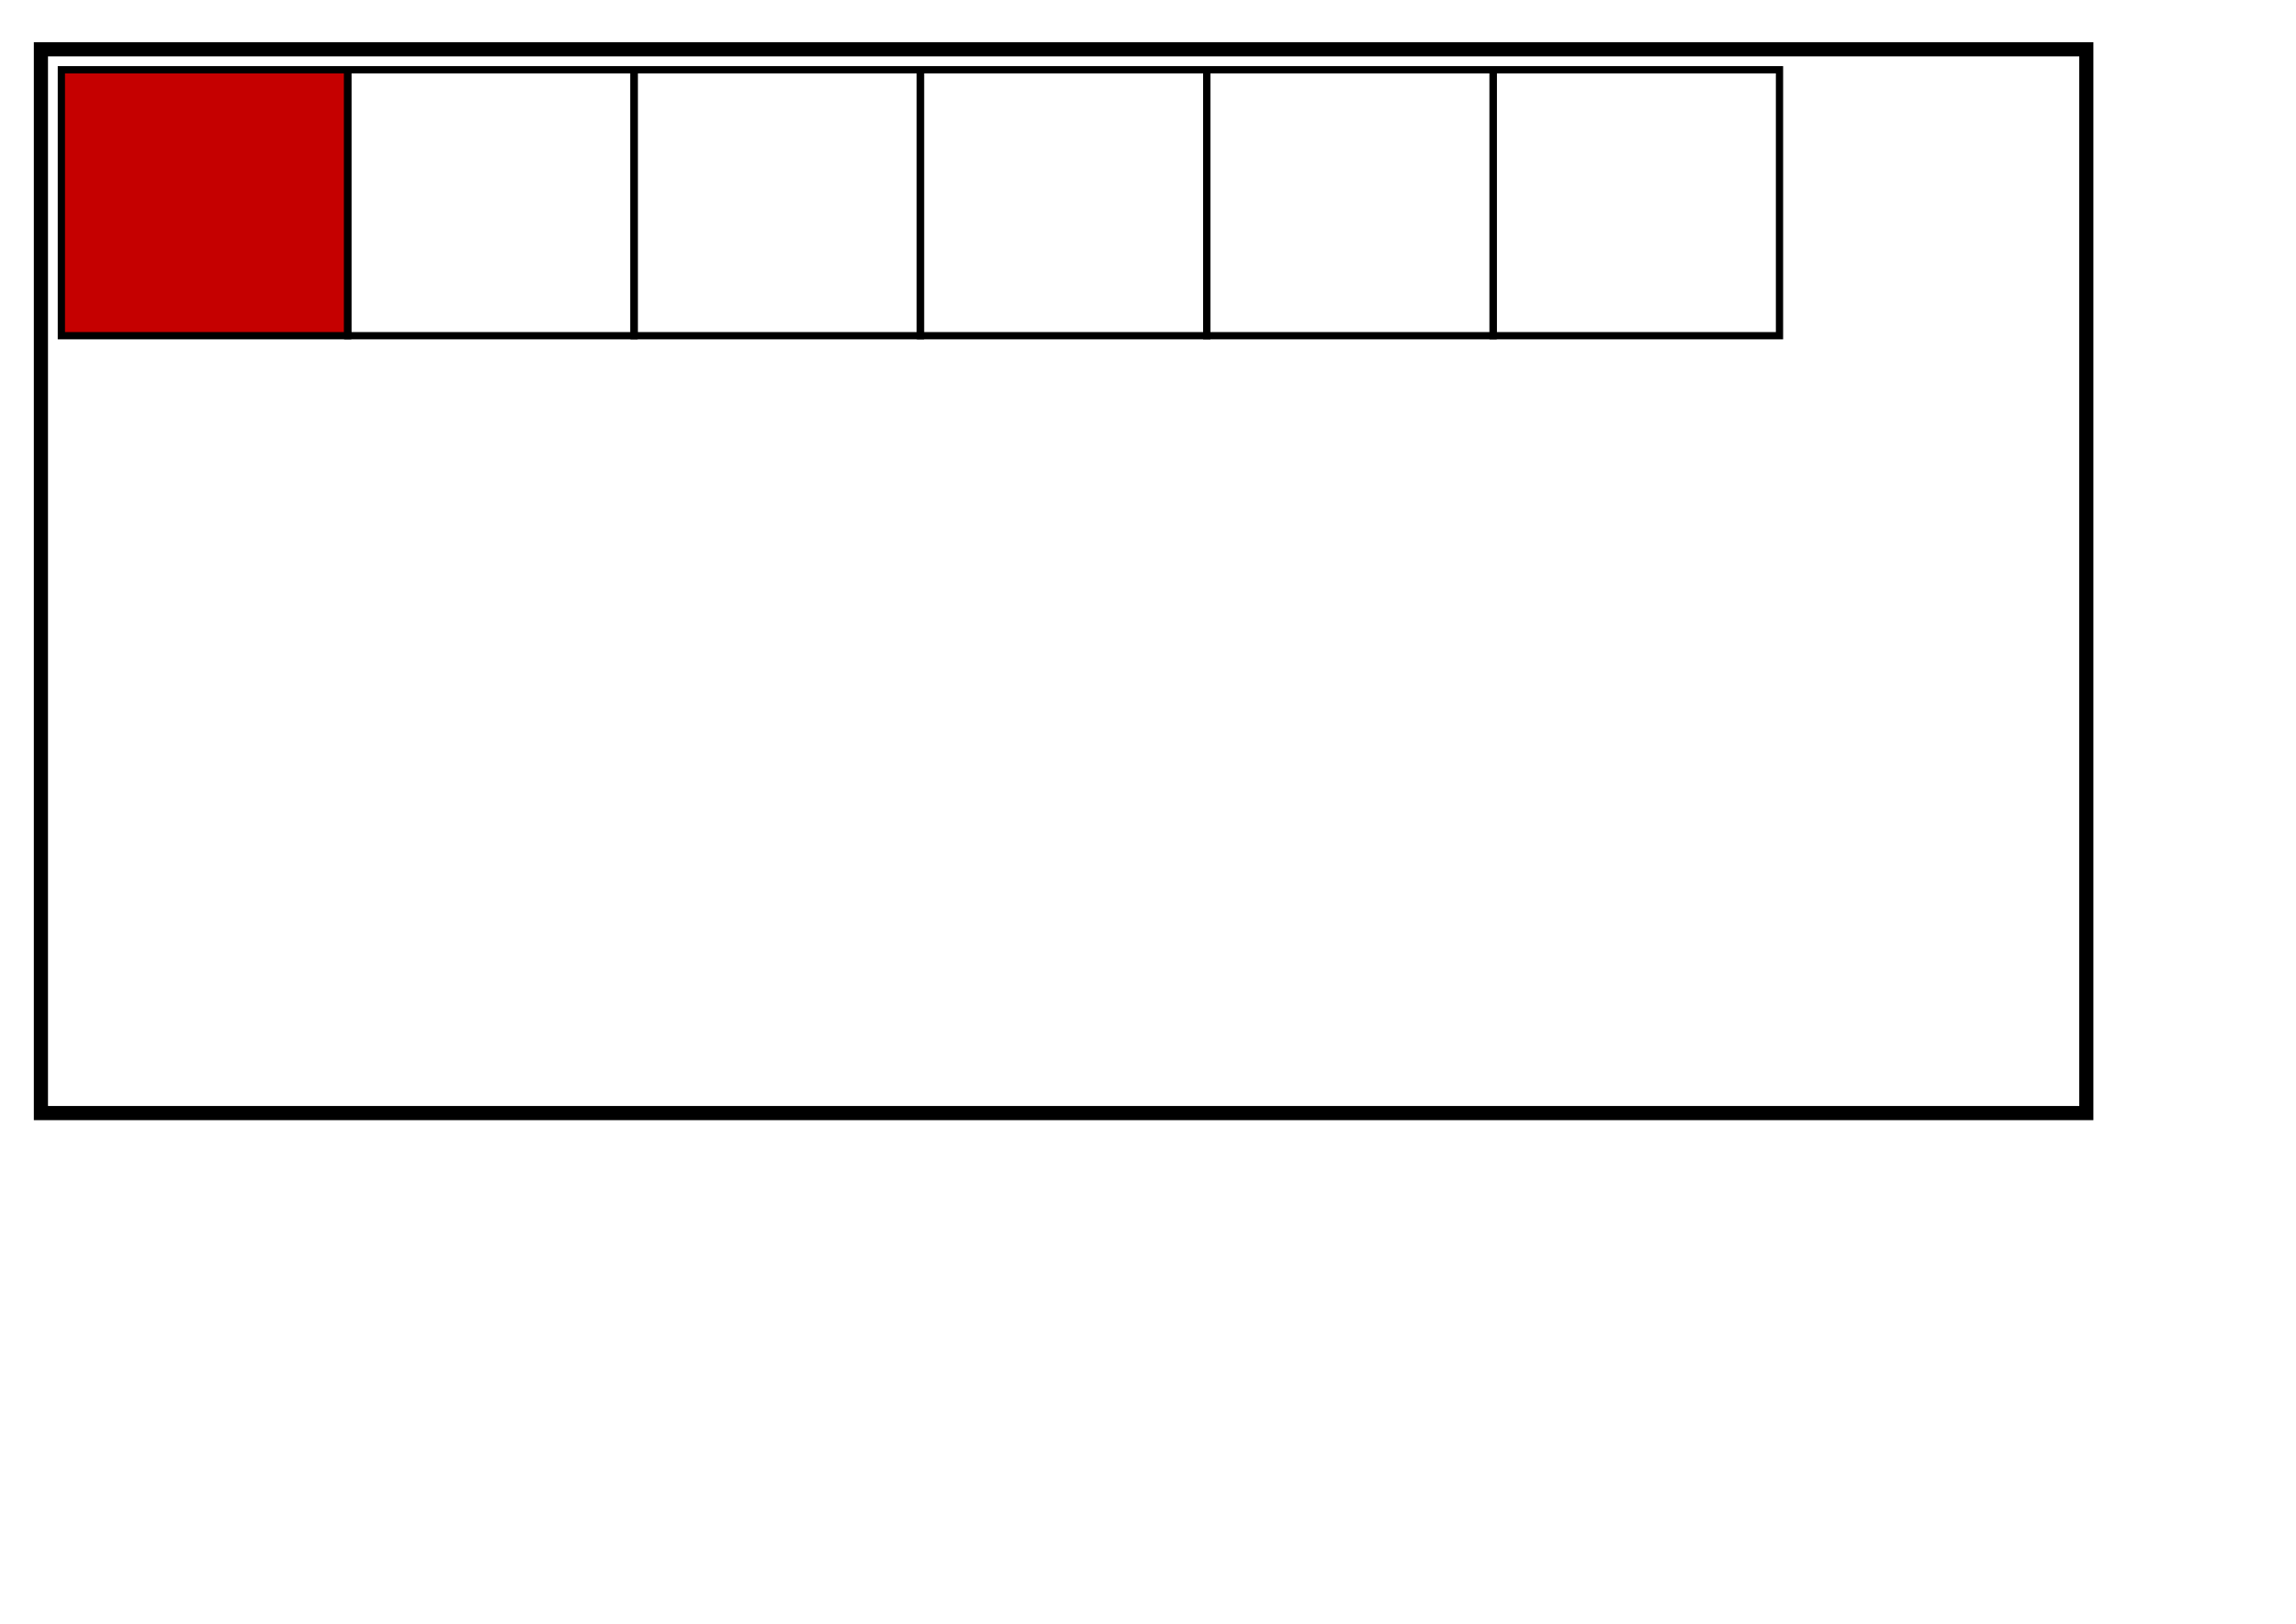
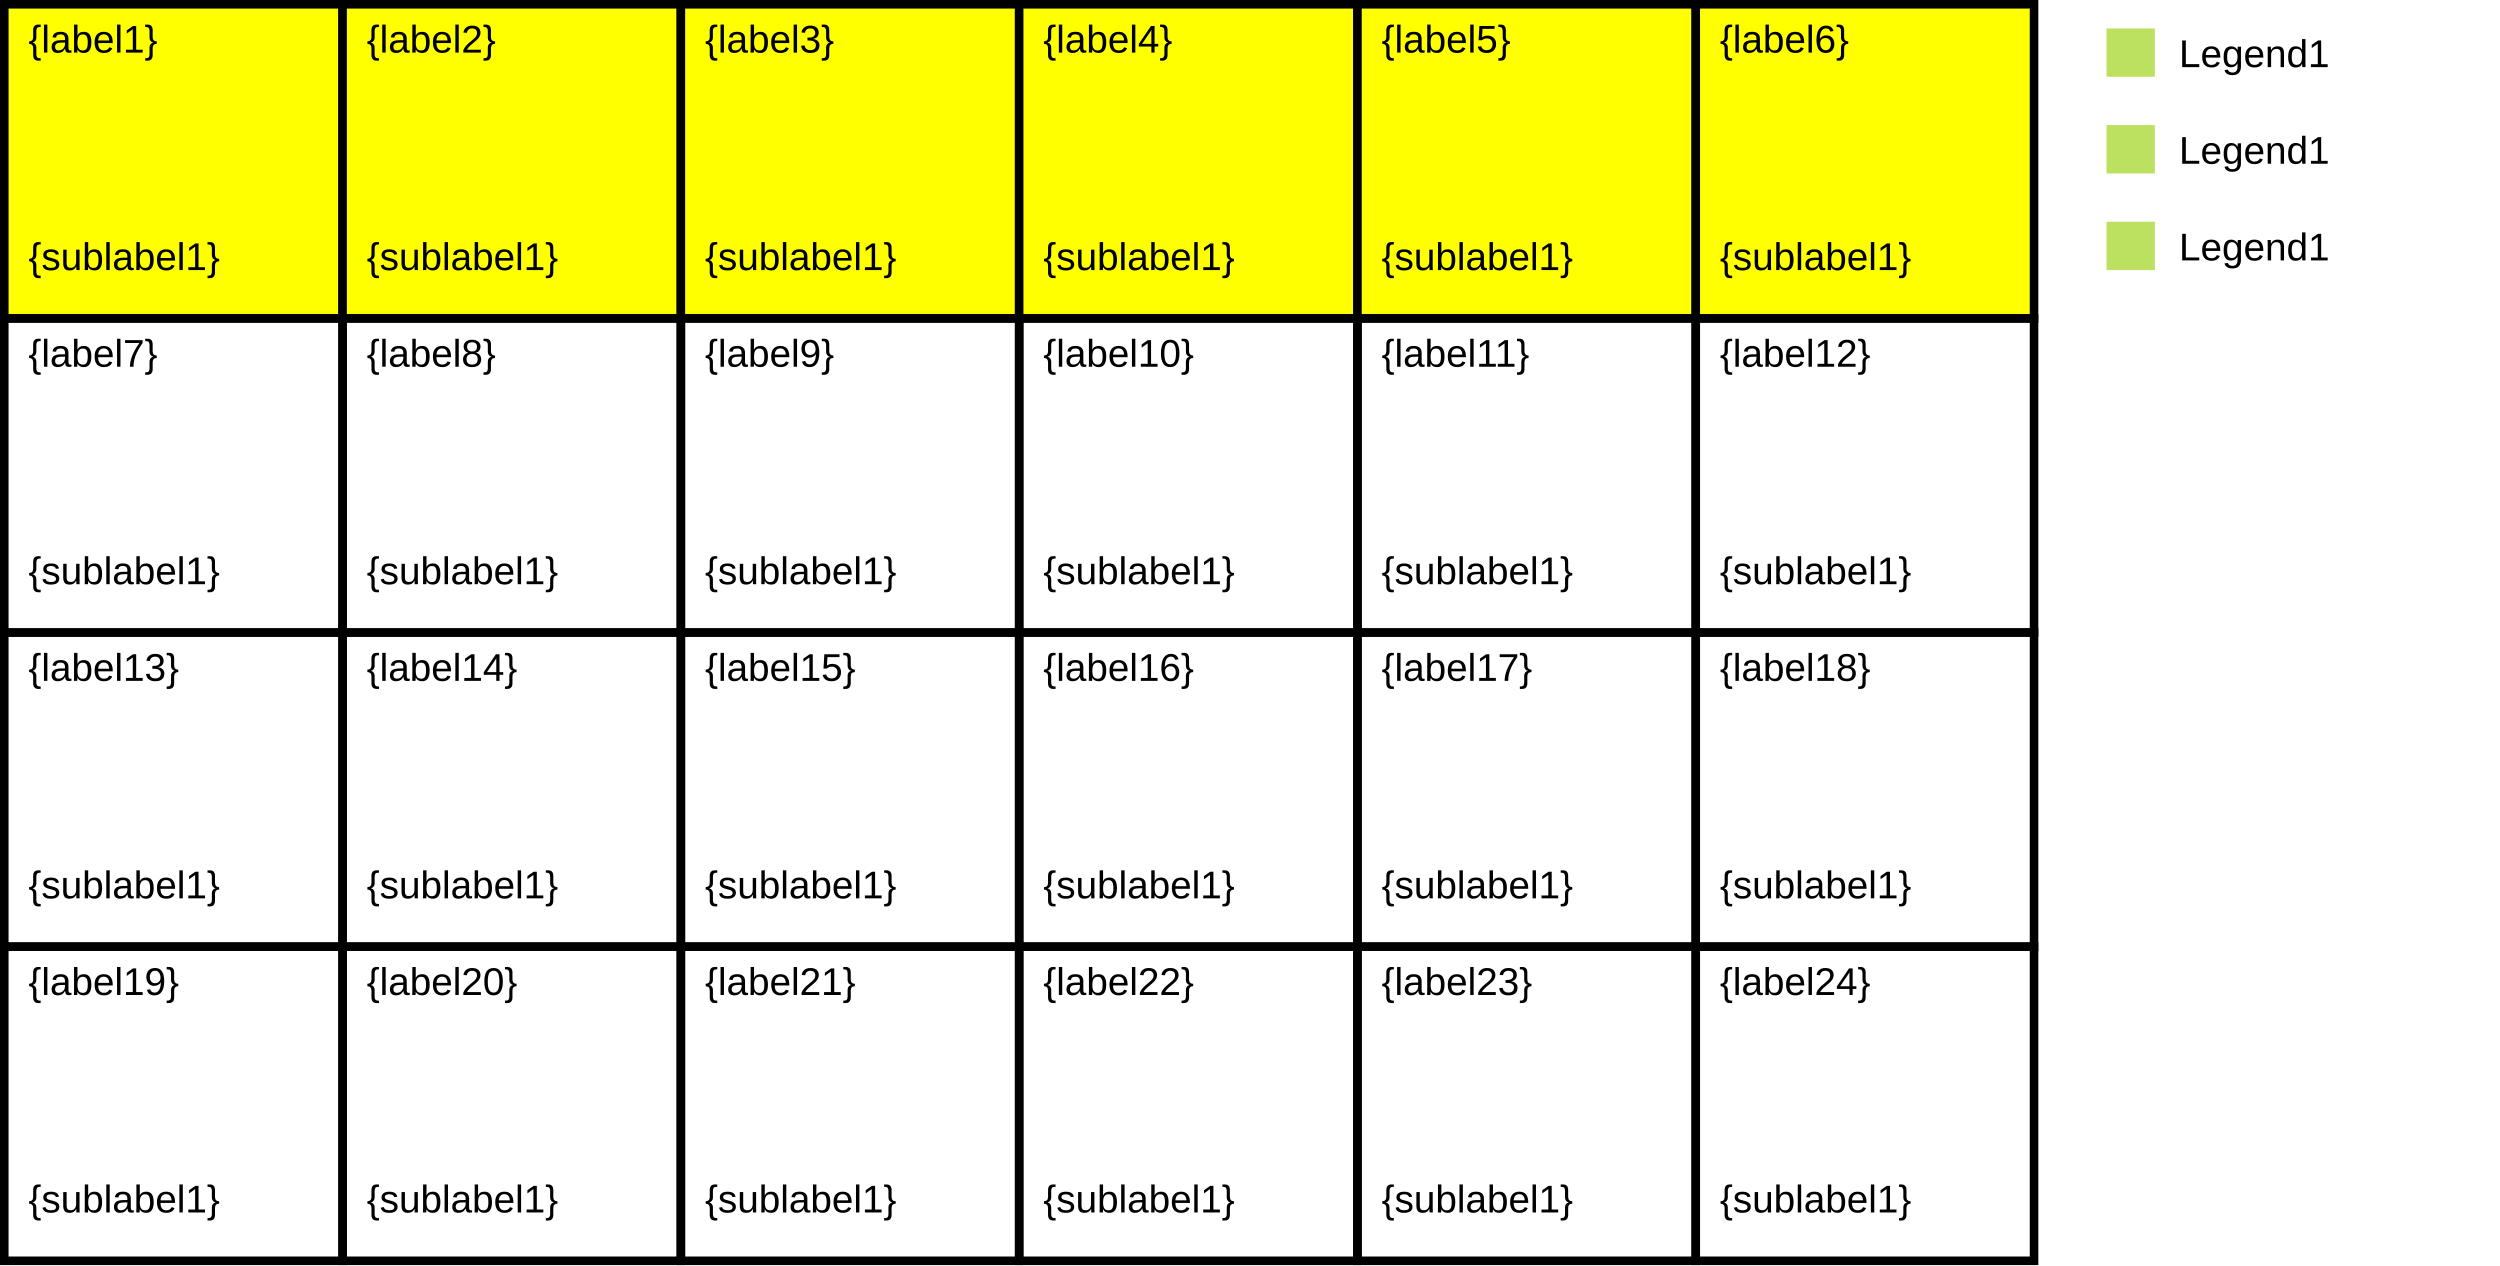
- <svg xmlns="http://www.w3.org/2000/svg" width="297mm" height="210mm" id="svg2985" version="1.1">
+ <svg xmlns="http://www.w3.org/2000/svg" width="1034.606" height="523.543" id="svg2985" version="1.1">
  <defs id="defs2987" />
-   <g id="layer1">
-     <rect style="fill:none;stroke:#000000;stroke-width:6.921;stroke-linecap:butt;stroke-linejoin:miter;stroke-miterlimit:4;stroke-opacity:1;stroke-dasharray:none" id="rect2994" width="1000" height="520" x="20" y="24.094" />
-     <text xml:space="preserve" style="font-size:40px;font-style:normal;font-weight:normal;line-height:125%;letter-spacing:0px;word-spacing:0px;fill:#000000;fill-opacity:1;stroke:none;font-family:Sans" x="50" y="114.094" id="1">
-       <tspan id="tspan4292" x="50" y="114.094" style="font-size:14px">Line1</tspan>
-       <tspan x="50" y="131.594" style="font-size:14px" id="tspan4294">Line 2</tspan>
+   <g id="layer1" transform="translate(-18.22835,-22.32283)" style="display:inline">
+     <rect style="fill:#ffff00;fill-opacity:1;stroke:#000000;stroke-width:3.543;stroke-miterlimit:4;stroke-opacity:1;stroke-dasharray:none" id="1" width="140" height="130" x="20" y="24.094" />
+     <rect y="24.094" x="160" height="130" width="140" id="2" style="fill:#ffff00;fill-opacity:1;stroke:#000000;stroke-width:3.543;stroke-miterlimit:4;stroke-opacity:1;stroke-dasharray:none" />
+     <rect style="fill:#ffff00;fill-opacity:1;stroke:#000000;stroke-width:3.543;stroke-miterlimit:4;stroke-opacity:1;stroke-dasharray:none" id="3" width="140" height="130" x="300" y="24.094" />
+     <rect y="24.094" x="440" height="130" width="140" id="4" style="fill:#ffff00;fill-opacity:1;stroke:#000000;stroke-width:3.543;stroke-miterlimit:4;stroke-opacity:1;stroke-dasharray:none" />
+     <rect y="24.094" x="580" height="130" width="140" id="5" style="fill:#ffff00;fill-opacity:1;stroke:#000000;stroke-width:3.543;stroke-miterlimit:4;stroke-opacity:1;stroke-dasharray:none" />
+     <rect style="fill:#ffff00;fill-opacity:1;stroke:#000000;stroke-width:3.543;stroke-miterlimit:4;stroke-opacity:1;stroke-dasharray:none" id="6" width="140" height="130" x="720" y="24.094" />
+     <rect y="154.094" x="20" height="130" width="140" id="7" style="fill:none;stroke:#000000;stroke-width:3.543;stroke-miterlimit:4;stroke-opacity:1;stroke-dasharray:none" />
+     <rect style="fill:none;stroke:#000000;stroke-width:3.543;stroke-miterlimit:4;stroke-opacity:1;stroke-dasharray:none" id="8" width="140" height="130" x="160" y="154.094" />
+     <rect y="154.094" x="300" height="130" width="140" id="9" style="fill:none;stroke:#000000;stroke-width:3.543;stroke-miterlimit:4;stroke-opacity:1;stroke-dasharray:none" />
+     <rect style="fill:none;stroke:#000000;stroke-width:3.543;stroke-miterlimit:4;stroke-opacity:1;stroke-dasharray:none" id="10" width="140" height="130" x="440" y="154.094" />
+     <rect style="fill:none;stroke:#000000;stroke-width:3.543;stroke-miterlimit:4;stroke-opacity:1;stroke-dasharray:none" id="11" width="140" height="130" x="580" y="154.094" />
+     <rect y="154.094" x="720" height="130" width="140" id="12" style="fill:none;stroke:#000000;stroke-width:3.543;stroke-miterlimit:4;stroke-opacity:1;stroke-dasharray:none" />
+     <rect style="fill:none;stroke:#000000;stroke-width:3.543;stroke-miterlimit:4;stroke-opacity:1;stroke-dasharray:none" id="13" width="140" height="130" x="20" y="284.094" />
+     <rect y="284.094" x="160" height="130" width="140" id="14" style="fill:none;stroke:#000000;stroke-width:3.543;stroke-miterlimit:4;stroke-opacity:1;stroke-dasharray:none" />
+     <rect style="fill:none;stroke:#000000;stroke-width:3.543;stroke-miterlimit:4;stroke-opacity:1;stroke-dasharray:none" id="15" width="140" height="130" x="300" y="284.094" />
+     <rect y="284.094" x="440" height="130" width="140" id="16" style="fill:none;stroke:#000000;stroke-width:3.543;stroke-miterlimit:4;stroke-opacity:1;stroke-dasharray:none" />
+     <rect y="284.094" x="580" height="130" width="140" id="17" style="fill:none;stroke:#000000;stroke-width:3.543;stroke-miterlimit:4;stroke-opacity:1;stroke-dasharray:none" />
+     <rect style="fill:none;stroke:#000000;stroke-width:3.543;stroke-miterlimit:4;stroke-opacity:1;stroke-dasharray:none" id="18" width="140" height="130" x="720" y="284.094" />
+     <rect y="414.094" x="20" height="130" width="140" id="19" style="fill:none;stroke:#000000;stroke-width:3.543;stroke-miterlimit:4;stroke-opacity:1;stroke-dasharray:none" />
+     <rect style="fill:none;stroke:#000000;stroke-width:3.543;stroke-miterlimit:4;stroke-opacity:1;stroke-dasharray:none" id="20" width="140" height="130" x="160" y="414.094" />
+     <rect y="414.094" x="300" height="130" width="140" id="21" style="fill:none;stroke:#000000;stroke-width:3.543;stroke-miterlimit:4;stroke-opacity:1;stroke-dasharray:none" />
+     <rect style="fill:none;stroke:#000000;stroke-width:3.543;stroke-miterlimit:4;stroke-opacity:1;stroke-dasharray:none" id="22" width="140" height="130" x="440" y="414.094" />
+     <rect style="fill:none;stroke:#000000;stroke-width:3.543;stroke-miterlimit:4;stroke-opacity:1;stroke-dasharray:none" id="23" width="140" height="130" x="580" y="414.094" />
+     <rect y="414.094" x="720" height="130" width="140" id="24" style="fill:none;stroke:#000000;stroke-width:3.543;stroke-miterlimit:4;stroke-opacity:1;stroke-dasharray:none" />
+     <text xml:space="preserve" style="font-size:40px;font-style:normal;font-weight:normal;line-height:125%;letter-spacing:0px;word-spacing:0px;fill:#000000;fill-opacity:1;stroke:none;font-family:Sans" x="665.908" y="336.259" id="text3998">
+       <tspan id="tspan4000" x="665.908" y="336.259" />
    </text>
-     <rect style="fill:#c50000;stroke:#000000;stroke-width:3.543;stroke-miterlimit:4;stroke-opacity:1;stroke-dasharray:none;fill-opacity:1" id="rect4315" width="140" height="130" x="30" y="34.094" />
-     <rect y="34.094" x="170" height="130" width="140" id="rect4339" style="fill:none;stroke:#000000;stroke-width:3.543;stroke-miterlimit:4;stroke-opacity:1;stroke-dasharray:none" />
-     <rect style="fill:none;stroke:#000000;stroke-width:3.543;stroke-miterlimit:4;stroke-opacity:1;stroke-dasharray:none" id="3" width="140" height="130" x="310" y="34.094" />
-     <rect y="34.094" x="450" height="130" width="140" id="4" style="fill:none;stroke:#000000;stroke-width:3.543;stroke-miterlimit:4;stroke-opacity:1;stroke-dasharray:none" />
-     <rect y="34.094" x="590" height="130" width="140" id="5" style="fill:none;stroke:#000000;stroke-width:3.543;stroke-miterlimit:4;stroke-opacity:1;stroke-dasharray:none" />
-     <rect style="fill:none;stroke:#000000;stroke-width:3.543;stroke-miterlimit:4;stroke-opacity:1;stroke-dasharray:none" id="6" width="140" height="130" x="730" y="34.094" />
+     <rect style="fill:#bce060;fill-opacity:1" id="legend2Shape" width="20" height="20" x="890" y="74.095" />
+     <rect style="fill:#bce060;fill-opacity:1" id="legend1Shape" width="20" height="20" x="890" y="34.095" />
+     <rect style="fill:#bce060;fill-opacity:1" id="legend3Shape" width="20" height="20" x="890" y="114.095" />
+   </g>
+   <g id="layer2" style="display:inline">
+     <text id="label2" y="21.772" x="151.772" style="font-size:16px;font-style:normal;font-variant:normal;font-weight:normal;font-stretch:normal;text-align:start;line-height:125%;letter-spacing:0px;word-spacing:0px;writing-mode:lr-tb;text-anchor:start;fill:#000000;fill-opacity:1;stroke:none;font-family:Arial;-inkscape-font-specification:Arial" xml:space="preserve">
+       <tspan id="tspan3832" style="font-size:16px;font-style:normal;font-variant:normal;font-weight:normal;font-stretch:normal;text-align:start;line-height:125%;writing-mode:lr-tb;text-anchor:start;font-family:Arial;-inkscape-font-specification:Arial" y="21.772" x="151.772">{label2}</tspan>
+     </text>
+     <text id="subLabel1" y="111.772" x="11.772" style="font-size:16px;font-style:normal;font-variant:normal;font-weight:normal;font-stretch:normal;text-align:start;line-height:125%;letter-spacing:0px;word-spacing:0px;writing-mode:lr-tb;text-anchor:start;fill:#000000;fill-opacity:1;stroke:none;font-family:Arial;-inkscape-font-specification:Arial" xml:space="preserve">
+       <tspan id="tspan3059" style="font-size:16px;font-style:normal;font-variant:normal;font-weight:normal;font-stretch:normal;text-align:start;line-height:125%;writing-mode:lr-tb;text-anchor:start;font-family:Arial;-inkscape-font-specification:Arial" y="111.772" x="11.772">{sublabel1}</tspan>
+     </text>
+     <text xml:space="preserve" style="font-size:16px;font-style:normal;font-variant:normal;font-weight:normal;font-stretch:normal;text-align:start;line-height:125%;letter-spacing:0px;word-spacing:0px;writing-mode:lr-tb;text-anchor:start;fill:#000000;fill-opacity:1;stroke:none;font-family:Arial;-inkscape-font-specification:Arial" x="151.772" y="111.772" id="subLabel2">
+       <tspan x="151.772" y="111.772" style="font-size:16px;font-style:normal;font-variant:normal;font-weight:normal;font-stretch:normal;text-align:start;line-height:125%;writing-mode:lr-tb;text-anchor:start;font-family:Arial;-inkscape-font-specification:Arial" id="tspan3063">{sublabel1}</tspan>
+     </text>
+     <text xml:space="preserve" style="font-size:16px;font-style:normal;font-variant:normal;font-weight:normal;font-stretch:normal;text-align:start;line-height:125%;letter-spacing:0px;word-spacing:0px;writing-mode:lr-tb;text-anchor:start;fill:#000000;fill-opacity:1;stroke:none;font-family:Arial;-inkscape-font-specification:Arial" x="11.772" y="21.772" id="label1">
+       <tspan x="11.772" y="21.772" style="font-size:16px;font-style:normal;font-variant:normal;font-weight:normal;font-stretch:normal;text-align:start;line-height:125%;writing-mode:lr-tb;text-anchor:start;font-family:Arial;-inkscape-font-specification:Arial" id="tspan4004">{label1}</tspan>
+     </text>
+     <text transform="translate(-18.22835,-22.32283)" xml:space="preserve" style="font-size:16px;font-style:normal;font-variant:normal;font-weight:normal;font-stretch:normal;text-align:start;line-height:125%;letter-spacing:0px;word-spacing:0px;writing-mode:lr-tb;text-anchor:start;fill:#000000;fill-opacity:1;stroke:none;display:inline;font-family:Arial;-inkscape-font-specification:Arial" x="310" y="44.095" id="label3">
+       <tspan x="310" y="44.095" style="font-size:16px;font-style:normal;font-variant:normal;font-weight:normal;font-stretch:normal;text-align:start;line-height:125%;writing-mode:lr-tb;text-anchor:start;font-family:Arial;-inkscape-font-specification:Arial" id="tspan3836">{label3}</tspan>
+     </text>
+     <text transform="translate(-18.22835,-22.32283)" id="label4" y="44.095" x="450" style="font-size:16px;font-style:normal;font-variant:normal;font-weight:normal;font-stretch:normal;text-align:start;line-height:125%;letter-spacing:0px;word-spacing:0px;writing-mode:lr-tb;text-anchor:start;fill:#000000;fill-opacity:1;stroke:none;display:inline;font-family:Arial;-inkscape-font-specification:Arial" xml:space="preserve">
+       <tspan id="tspan3840" style="font-size:16px;font-style:normal;font-variant:normal;font-weight:normal;font-stretch:normal;text-align:start;line-height:125%;writing-mode:lr-tb;text-anchor:start;font-family:Arial;-inkscape-font-specification:Arial" y="44.095" x="450">{label4}</tspan>
+     </text>
+     <text transform="translate(-18.22835,-22.32283)" xml:space="preserve" style="font-size:16px;font-style:normal;font-variant:normal;font-weight:normal;font-stretch:normal;text-align:start;line-height:125%;letter-spacing:0px;word-spacing:0px;writing-mode:lr-tb;text-anchor:start;fill:#000000;fill-opacity:1;stroke:none;display:inline;font-family:Arial;-inkscape-font-specification:Arial" x="590" y="44.095" id="label5">
+       <tspan x="590" y="44.095" style="font-size:16px;font-style:normal;font-variant:normal;font-weight:normal;font-stretch:normal;text-align:start;line-height:125%;writing-mode:lr-tb;text-anchor:start;font-family:Arial;-inkscape-font-specification:Arial" id="tspan3844">{label5}</tspan>
+     </text>
+     <text transform="translate(-18.22835,-22.32283)" id="label6" y="44.095" x="730" style="font-size:16px;font-style:normal;font-variant:normal;font-weight:normal;font-stretch:normal;text-align:start;line-height:125%;letter-spacing:0px;word-spacing:0px;writing-mode:lr-tb;text-anchor:start;fill:#000000;fill-opacity:1;stroke:none;display:inline;font-family:Arial;-inkscape-font-specification:Arial" xml:space="preserve">
+       <tspan id="tspan3848" style="font-size:16px;font-style:normal;font-variant:normal;font-weight:normal;font-stretch:normal;text-align:start;line-height:125%;writing-mode:lr-tb;text-anchor:start;font-family:Arial;-inkscape-font-specification:Arial" y="44.095" x="730">{label6}</tspan>
+     </text>
+     <text transform="translate(-18.22835,-22.32283)" id="label7" y="174.094" x="30" style="font-size:16px;font-style:normal;font-variant:normal;font-weight:normal;font-stretch:normal;text-align:start;line-height:125%;letter-spacing:0px;word-spacing:0px;writing-mode:lr-tb;text-anchor:start;fill:#000000;fill-opacity:1;stroke:none;display:inline;font-family:Arial;-inkscape-font-specification:Arial" xml:space="preserve">
+       <tspan id="tspan3888" style="font-size:16px;font-style:normal;font-variant:normal;font-weight:normal;font-stretch:normal;text-align:start;line-height:125%;writing-mode:lr-tb;text-anchor:start;font-family:Arial;-inkscape-font-specification:Arial" y="174.094" x="30">{label7}</tspan>
+     </text>
+     <text transform="translate(-18.22835,-22.32283)" xml:space="preserve" style="font-size:16px;font-style:normal;font-variant:normal;font-weight:normal;font-stretch:normal;text-align:start;line-height:125%;letter-spacing:0px;word-spacing:0px;writing-mode:lr-tb;text-anchor:start;fill:#000000;fill-opacity:1;stroke:none;display:inline;font-family:Arial;-inkscape-font-specification:Arial" x="170" y="174.094" id="label8">
+       <tspan x="170" y="174.094" style="font-size:16px;font-style:normal;font-variant:normal;font-weight:normal;font-stretch:normal;text-align:start;line-height:125%;writing-mode:lr-tb;text-anchor:start;font-family:Arial;-inkscape-font-specification:Arial" id="tspan3904">{label8}</tspan>
+     </text>
+     <text transform="translate(-18.22835,-22.32283)" id="label9" y="174.095" x="310" style="font-size:16px;font-style:normal;font-variant:normal;font-weight:normal;font-stretch:normal;text-align:start;line-height:125%;letter-spacing:0px;word-spacing:0px;writing-mode:lr-tb;text-anchor:start;fill:#000000;fill-opacity:1;stroke:none;display:inline;font-family:Arial;-inkscape-font-specification:Arial" xml:space="preserve">
+       <tspan id="tspan3908" style="font-size:16px;font-style:normal;font-variant:normal;font-weight:normal;font-stretch:normal;text-align:start;line-height:125%;writing-mode:lr-tb;text-anchor:start;font-family:Arial;-inkscape-font-specification:Arial" y="174.095" x="310">{label9}</tspan>
+     </text>
+     <text transform="translate(-18.22835,-22.32283)" xml:space="preserve" style="font-size:16px;font-style:normal;font-variant:normal;font-weight:normal;font-stretch:normal;text-align:start;line-height:125%;letter-spacing:0px;word-spacing:0px;writing-mode:lr-tb;text-anchor:start;fill:#000000;fill-opacity:1;stroke:none;display:inline;font-family:Arial;-inkscape-font-specification:Arial" x="450" y="174.095" id="label10">
+       <tspan x="450" y="174.095" style="font-size:16px;font-style:normal;font-variant:normal;font-weight:normal;font-stretch:normal;text-align:start;line-height:125%;writing-mode:lr-tb;text-anchor:start;font-family:Arial;-inkscape-font-specification:Arial" id="tspan3912">{label10}</tspan>
+     </text>
+     <text transform="translate(-18.22835,-22.32283)" id="label11" y="174.095" x="590" style="font-size:16px;font-style:normal;font-variant:normal;font-weight:normal;font-stretch:normal;text-align:start;line-height:125%;letter-spacing:0px;word-spacing:0px;writing-mode:lr-tb;text-anchor:start;fill:#000000;fill-opacity:1;stroke:none;display:inline;font-family:Arial;-inkscape-font-specification:Arial" xml:space="preserve">
+       <tspan id="tspan3916" style="font-size:16px;font-style:normal;font-variant:normal;font-weight:normal;font-stretch:normal;text-align:start;line-height:125%;writing-mode:lr-tb;text-anchor:start;font-family:Arial;-inkscape-font-specification:Arial" y="174.095" x="590">{label11}</tspan>
+     </text>
+     <text transform="translate(-18.22835,-22.32283)" xml:space="preserve" style="font-size:16px;font-style:normal;font-variant:normal;font-weight:normal;font-stretch:normal;text-align:start;line-height:125%;letter-spacing:0px;word-spacing:0px;writing-mode:lr-tb;text-anchor:start;fill:#000000;fill-opacity:1;stroke:none;display:inline;font-family:Arial;-inkscape-font-specification:Arial" x="730" y="174.095" id="label12">
+       <tspan x="730" y="174.095" style="font-size:16px;font-style:normal;font-variant:normal;font-weight:normal;font-stretch:normal;text-align:start;line-height:125%;writing-mode:lr-tb;text-anchor:start;font-family:Arial;-inkscape-font-specification:Arial" id="tspan3920">{label12}</tspan>
+     </text>
+     <text transform="translate(-18.22835,-22.32283)" xml:space="preserve" style="font-size:16px;font-style:normal;font-variant:normal;font-weight:normal;font-stretch:normal;text-align:start;line-height:125%;letter-spacing:0px;word-spacing:0px;writing-mode:lr-tb;text-anchor:start;fill:#000000;fill-opacity:1;stroke:none;display:inline;font-family:Arial;-inkscape-font-specification:Arial" x="30" y="304.094" id="label13">
+       <tspan x="30" y="304.094" style="font-size:16px;font-style:normal;font-variant:normal;font-weight:normal;font-stretch:normal;text-align:start;line-height:125%;writing-mode:lr-tb;text-anchor:start;font-family:Arial;-inkscape-font-specification:Arial" id="tspan3924">{label13}</tspan>
+     </text>
+     <text transform="translate(-18.22835,-22.32283)" id="label14" y="304.094" x="170" style="font-size:16px;font-style:normal;font-variant:normal;font-weight:normal;font-stretch:normal;text-align:start;line-height:125%;letter-spacing:0px;word-spacing:0px;writing-mode:lr-tb;text-anchor:start;fill:#000000;fill-opacity:1;stroke:none;display:inline;font-family:Arial;-inkscape-font-specification:Arial" xml:space="preserve">
+       <tspan id="tspan3940" style="font-size:16px;font-style:normal;font-variant:normal;font-weight:normal;font-stretch:normal;text-align:start;line-height:125%;writing-mode:lr-tb;text-anchor:start;font-family:Arial;-inkscape-font-specification:Arial" y="304.094" x="170">{label14}</tspan>
+     </text>
+     <text transform="translate(-18.22835,-22.32283)" xml:space="preserve" style="font-size:16px;font-style:normal;font-variant:normal;font-weight:normal;font-stretch:normal;text-align:start;line-height:125%;letter-spacing:0px;word-spacing:0px;writing-mode:lr-tb;text-anchor:start;fill:#000000;fill-opacity:1;stroke:none;display:inline;font-family:Arial;-inkscape-font-specification:Arial" x="310" y="304.095" id="label15">
+       <tspan x="310" y="304.095" style="font-size:16px;font-style:normal;font-variant:normal;font-weight:normal;font-stretch:normal;text-align:start;line-height:125%;writing-mode:lr-tb;text-anchor:start;font-family:Arial;-inkscape-font-specification:Arial" id="tspan3944">{label15}</tspan>
+     </text>
+     <text transform="translate(-18.22835,-22.32283)" id="label16" y="304.095" x="450" style="font-size:16px;font-style:normal;font-variant:normal;font-weight:normal;font-stretch:normal;text-align:start;line-height:125%;letter-spacing:0px;word-spacing:0px;writing-mode:lr-tb;text-anchor:start;fill:#000000;fill-opacity:1;stroke:none;display:inline;font-family:Arial;-inkscape-font-specification:Arial" xml:space="preserve">
+       <tspan id="tspan3948" style="font-size:16px;font-style:normal;font-variant:normal;font-weight:normal;font-stretch:normal;text-align:start;line-height:125%;writing-mode:lr-tb;text-anchor:start;font-family:Arial;-inkscape-font-specification:Arial" y="304.095" x="450">{label16}</tspan>
+     </text>
+     <text transform="translate(-18.22835,-22.32283)" xml:space="preserve" style="font-size:16px;font-style:normal;font-variant:normal;font-weight:normal;font-stretch:normal;text-align:start;line-height:125%;letter-spacing:0px;word-spacing:0px;writing-mode:lr-tb;text-anchor:start;fill:#000000;fill-opacity:1;stroke:none;display:inline;font-family:Arial;-inkscape-font-specification:Arial" x="590" y="304.095" id="label17">
+       <tspan x="590" y="304.095" style="font-size:16px;font-style:normal;font-variant:normal;font-weight:normal;font-stretch:normal;text-align:start;line-height:125%;writing-mode:lr-tb;text-anchor:start;font-family:Arial;-inkscape-font-specification:Arial" id="tspan3994">{label17}</tspan>
+     </text>
+     <text transform="translate(-18.22835,-22.32283)" id="label18" y="304.095" x="730" style="font-size:16px;font-style:normal;font-variant:normal;font-weight:normal;font-stretch:normal;text-align:start;line-height:125%;letter-spacing:0px;word-spacing:0px;writing-mode:lr-tb;text-anchor:start;fill:#000000;fill-opacity:1;stroke:none;display:inline;font-family:Arial;-inkscape-font-specification:Arial" xml:space="preserve">
+       <tspan id="tspan3956" style="font-size:16px;font-style:normal;font-variant:normal;font-weight:normal;font-stretch:normal;text-align:start;line-height:125%;writing-mode:lr-tb;text-anchor:start;font-family:Arial;-inkscape-font-specification:Arial" y="304.095" x="730">{label18}</tspan>
+     </text>
+     <text transform="translate(-18.22835,-22.32283)" id="label19" y="434.094" x="30" style="font-size:16px;font-style:normal;font-variant:normal;font-weight:normal;font-stretch:normal;text-align:start;line-height:125%;letter-spacing:0px;word-spacing:0px;writing-mode:lr-tb;text-anchor:start;fill:#000000;fill-opacity:1;stroke:none;display:inline;font-family:Arial;-inkscape-font-specification:Arial" xml:space="preserve">
+       <tspan id="tspan3960" style="font-size:16px;font-style:normal;font-variant:normal;font-weight:normal;font-stretch:normal;text-align:start;line-height:125%;writing-mode:lr-tb;text-anchor:start;font-family:Arial;-inkscape-font-specification:Arial" y="434.094" x="30">{label19}</tspan>
+     </text>
+     <text transform="translate(-18.22835,-22.32283)" xml:space="preserve" style="font-size:16px;font-style:normal;font-variant:normal;font-weight:normal;font-stretch:normal;text-align:start;line-height:125%;letter-spacing:0px;word-spacing:0px;writing-mode:lr-tb;text-anchor:start;fill:#000000;fill-opacity:1;stroke:none;display:inline;font-family:Arial;-inkscape-font-specification:Arial" x="170" y="434.094" id="label20">
+       <tspan x="170" y="434.094" style="font-size:16px;font-style:normal;font-variant:normal;font-weight:normal;font-stretch:normal;text-align:start;line-height:125%;writing-mode:lr-tb;text-anchor:start;font-family:Arial;-inkscape-font-specification:Arial" id="tspan3976">{label20}</tspan>
+     </text>
+     <text transform="translate(-18.22835,-22.32283)" id="label21" y="434.094" x="310" style="font-size:16px;font-style:normal;font-variant:normal;font-weight:normal;font-stretch:normal;text-align:start;line-height:125%;letter-spacing:0px;word-spacing:0px;writing-mode:lr-tb;text-anchor:start;fill:#000000;fill-opacity:1;stroke:none;display:inline;font-family:Arial;-inkscape-font-specification:Arial" xml:space="preserve">
+       <tspan id="tspan3980" style="font-size:16px;font-style:normal;font-variant:normal;font-weight:normal;font-stretch:normal;text-align:start;line-height:125%;writing-mode:lr-tb;text-anchor:start;font-family:Arial;-inkscape-font-specification:Arial" y="434.094" x="310">{label21}</tspan>
+     </text>
+     <text transform="translate(-18.22835,-22.32283)" xml:space="preserve" style="font-size:16px;font-style:normal;font-variant:normal;font-weight:normal;font-stretch:normal;text-align:start;line-height:125%;letter-spacing:0px;word-spacing:0px;writing-mode:lr-tb;text-anchor:start;fill:#000000;fill-opacity:1;stroke:none;display:inline;font-family:Arial;-inkscape-font-specification:Arial" x="450" y="434.094" id="label22">
+       <tspan x="450" y="434.094" style="font-size:16px;font-style:normal;font-variant:normal;font-weight:normal;font-stretch:normal;text-align:start;line-height:125%;writing-mode:lr-tb;text-anchor:start;font-family:Arial;-inkscape-font-specification:Arial" id="tspan3984">{label22}</tspan>
+     </text>
+     <text transform="translate(-18.22835,-22.32283)" id="label23" y="434.094" x="590" style="font-size:16px;font-style:normal;font-variant:normal;font-weight:normal;font-stretch:normal;text-align:start;line-height:125%;letter-spacing:0px;word-spacing:0px;writing-mode:lr-tb;text-anchor:start;fill:#000000;fill-opacity:1;stroke:none;display:inline;font-family:Arial;-inkscape-font-specification:Arial" xml:space="preserve">
+       <tspan id="tspan3988" style="font-size:16px;font-style:normal;font-variant:normal;font-weight:normal;font-stretch:normal;text-align:start;line-height:125%;writing-mode:lr-tb;text-anchor:start;font-family:Arial;-inkscape-font-specification:Arial" y="434.094" x="590">{label23}</tspan>
+     </text>
+     <text transform="translate(-18.22835,-22.32283)" xml:space="preserve" style="font-size:16px;font-style:normal;font-variant:normal;font-weight:normal;font-stretch:normal;text-align:start;line-height:125%;letter-spacing:0px;word-spacing:0px;writing-mode:lr-tb;text-anchor:start;fill:#000000;fill-opacity:1;stroke:none;display:inline;font-family:Arial;-inkscape-font-specification:Arial" x="730" y="434.094" id="label24">
+       <tspan x="730" y="434.094" style="font-size:16px;font-style:normal;font-variant:normal;font-weight:normal;font-stretch:normal;text-align:start;line-height:125%;writing-mode:lr-tb;text-anchor:start;font-family:Arial;-inkscape-font-specification:Arial" id="tspan3992">{label24}</tspan>
+     </text>
+     <text id="subLabel3" y="111.772" x="291.772" style="font-size:16px;font-style:normal;font-variant:normal;font-weight:normal;font-stretch:normal;text-align:start;line-height:125%;letter-spacing:0px;word-spacing:0px;writing-mode:lr-tb;text-anchor:start;fill:#000000;fill-opacity:1;stroke:none;font-family:Arial;-inkscape-font-specification:Arial" xml:space="preserve">
+       <tspan id="tspan4061" style="font-size:16px;font-style:normal;font-variant:normal;font-weight:normal;font-stretch:normal;text-align:start;line-height:125%;writing-mode:lr-tb;text-anchor:start;font-family:Arial;-inkscape-font-specification:Arial" y="111.772" x="291.772">{sublabel1}</tspan>
+     </text>
+     <text xml:space="preserve" style="font-size:16px;font-style:normal;font-variant:normal;font-weight:normal;font-stretch:normal;text-align:start;line-height:125%;letter-spacing:0px;word-spacing:0px;writing-mode:lr-tb;text-anchor:start;fill:#000000;fill-opacity:1;stroke:none;font-family:Arial;-inkscape-font-specification:Arial" x="431.772" y="111.772" id="subLabel4">
+       <tspan x="431.772" y="111.772" style="font-size:16px;font-style:normal;font-variant:normal;font-weight:normal;font-stretch:normal;text-align:start;line-height:125%;writing-mode:lr-tb;text-anchor:start;font-family:Arial;-inkscape-font-specification:Arial" id="tspan4065">{sublabel1}</tspan>
+     </text>
+     <text id="subLabel5" y="111.772" x="571.772" style="font-size:16px;font-style:normal;font-variant:normal;font-weight:normal;font-stretch:normal;text-align:start;line-height:125%;letter-spacing:0px;word-spacing:0px;writing-mode:lr-tb;text-anchor:start;fill:#000000;fill-opacity:1;stroke:none;font-family:Arial;-inkscape-font-specification:Arial" xml:space="preserve">
+       <tspan id="tspan4069" style="font-size:16px;font-style:normal;font-variant:normal;font-weight:normal;font-stretch:normal;text-align:start;line-height:125%;writing-mode:lr-tb;text-anchor:start;font-family:Arial;-inkscape-font-specification:Arial" y="111.772" x="571.772">{sublabel1}</tspan>
+     </text>
+     <text xml:space="preserve" style="font-size:16px;font-style:normal;font-variant:normal;font-weight:normal;font-stretch:normal;text-align:start;line-height:125%;letter-spacing:0px;word-spacing:0px;writing-mode:lr-tb;text-anchor:start;fill:#000000;fill-opacity:1;stroke:none;font-family:Arial;-inkscape-font-specification:Arial" x="711.772" y="111.772" id="subLabel6">
+       <tspan x="711.772" y="111.772" style="font-size:16px;font-style:normal;font-variant:normal;font-weight:normal;font-stretch:normal;text-align:start;line-height:125%;writing-mode:lr-tb;text-anchor:start;font-family:Arial;-inkscape-font-specification:Arial" id="tspan4073">{sublabel1}</tspan>
+     </text>
+     <text id="subLabel7" y="241.772" x="11.772" style="font-size:16px;font-style:normal;font-variant:normal;font-weight:normal;font-stretch:normal;text-align:start;line-height:125%;letter-spacing:0px;word-spacing:0px;writing-mode:lr-tb;text-anchor:start;fill:#000000;fill-opacity:1;stroke:none;font-family:Arial;-inkscape-font-specification:Arial" xml:space="preserve">
+       <tspan id="tspan4077" style="font-size:16px;font-style:normal;font-variant:normal;font-weight:normal;font-stretch:normal;text-align:start;line-height:125%;writing-mode:lr-tb;text-anchor:start;font-family:Arial;-inkscape-font-specification:Arial" y="241.772" x="11.772">{sublabel1}</tspan>
+     </text>
+     <text xml:space="preserve" style="font-size:16px;font-style:normal;font-variant:normal;font-weight:normal;font-stretch:normal;text-align:start;line-height:125%;letter-spacing:0px;word-spacing:0px;writing-mode:lr-tb;text-anchor:start;fill:#000000;fill-opacity:1;stroke:none;font-family:Arial;-inkscape-font-specification:Arial" x="151.772" y="241.772" id="subLabel8">
+       <tspan x="151.772" y="241.772" style="font-size:16px;font-style:normal;font-variant:normal;font-weight:normal;font-stretch:normal;text-align:start;line-height:125%;writing-mode:lr-tb;text-anchor:start;font-family:Arial;-inkscape-font-specification:Arial" id="tspan4081">{sublabel1}</tspan>
+     </text>
+     <text id="subLabel9" y="241.772" x="291.772" style="font-size:16px;font-style:normal;font-variant:normal;font-weight:normal;font-stretch:normal;text-align:start;line-height:125%;letter-spacing:0px;word-spacing:0px;writing-mode:lr-tb;text-anchor:start;fill:#000000;fill-opacity:1;stroke:none;font-family:Arial;-inkscape-font-specification:Arial" xml:space="preserve">
+       <tspan id="tspan4085" style="font-size:16px;font-style:normal;font-variant:normal;font-weight:normal;font-stretch:normal;text-align:start;line-height:125%;writing-mode:lr-tb;text-anchor:start;font-family:Arial;-inkscape-font-specification:Arial" y="241.772" x="291.772">{sublabel1}</tspan>
+     </text>
+     <text xml:space="preserve" style="font-size:16px;font-style:normal;font-variant:normal;font-weight:normal;font-stretch:normal;text-align:start;line-height:125%;letter-spacing:0px;word-spacing:0px;writing-mode:lr-tb;text-anchor:start;fill:#000000;fill-opacity:1;stroke:none;font-family:Arial;-inkscape-font-specification:Arial" x="431.772" y="241.772" id="subLabel10">
+       <tspan x="431.772" y="241.772" style="font-size:16px;font-style:normal;font-variant:normal;font-weight:normal;font-stretch:normal;text-align:start;line-height:125%;writing-mode:lr-tb;text-anchor:start;font-family:Arial;-inkscape-font-specification:Arial" id="tspan4089">{sublabel1}</tspan>
+     </text>
+     <text id="subLabel11" y="241.772" x="571.772" style="font-size:16px;font-style:normal;font-variant:normal;font-weight:normal;font-stretch:normal;text-align:start;line-height:125%;letter-spacing:0px;word-spacing:0px;writing-mode:lr-tb;text-anchor:start;fill:#000000;fill-opacity:1;stroke:none;font-family:Arial;-inkscape-font-specification:Arial" xml:space="preserve">
+       <tspan id="tspan4093" style="font-size:16px;font-style:normal;font-variant:normal;font-weight:normal;font-stretch:normal;text-align:start;line-height:125%;writing-mode:lr-tb;text-anchor:start;font-family:Arial;-inkscape-font-specification:Arial" y="241.772" x="571.772">{sublabel1}</tspan>
+     </text>
+     <text xml:space="preserve" style="font-size:16px;font-style:normal;font-variant:normal;font-weight:normal;font-stretch:normal;text-align:start;line-height:125%;letter-spacing:0px;word-spacing:0px;writing-mode:lr-tb;text-anchor:start;fill:#000000;fill-opacity:1;stroke:none;font-family:Arial;-inkscape-font-specification:Arial" x="711.772" y="241.772" id="subLabel12">
+       <tspan x="711.772" y="241.772" style="font-size:16px;font-style:normal;font-variant:normal;font-weight:normal;font-stretch:normal;text-align:start;line-height:125%;writing-mode:lr-tb;text-anchor:start;font-family:Arial;-inkscape-font-specification:Arial" id="tspan4097">{sublabel1}</tspan>
+     </text>
+     <text id="subLabel13" y="371.772" x="11.772" style="font-size:16px;font-style:normal;font-variant:normal;font-weight:normal;font-stretch:normal;text-align:start;line-height:125%;letter-spacing:0px;word-spacing:0px;writing-mode:lr-tb;text-anchor:start;fill:#000000;fill-opacity:1;stroke:none;font-family:Arial;-inkscape-font-specification:Arial" xml:space="preserve">
+       <tspan id="tspan4101" style="font-size:16px;font-style:normal;font-variant:normal;font-weight:normal;font-stretch:normal;text-align:start;line-height:125%;writing-mode:lr-tb;text-anchor:start;font-family:Arial;-inkscape-font-specification:Arial" y="371.772" x="11.772">{sublabel1}</tspan>
+     </text>
+     <text xml:space="preserve" style="font-size:16px;font-style:normal;font-variant:normal;font-weight:normal;font-stretch:normal;text-align:start;line-height:125%;letter-spacing:0px;word-spacing:0px;writing-mode:lr-tb;text-anchor:start;fill:#000000;fill-opacity:1;stroke:none;font-family:Arial;-inkscape-font-specification:Arial" x="151.772" y="371.772" id="subLabel14">
+       <tspan x="151.772" y="371.772" style="font-size:16px;font-style:normal;font-variant:normal;font-weight:normal;font-stretch:normal;text-align:start;line-height:125%;writing-mode:lr-tb;text-anchor:start;font-family:Arial;-inkscape-font-specification:Arial" id="tspan4105">{sublabel1}</tspan>
+     </text>
+     <text id="subLabel15" y="371.772" x="291.772" style="font-size:16px;font-style:normal;font-variant:normal;font-weight:normal;font-stretch:normal;text-align:start;line-height:125%;letter-spacing:0px;word-spacing:0px;writing-mode:lr-tb;text-anchor:start;fill:#000000;fill-opacity:1;stroke:none;font-family:Arial;-inkscape-font-specification:Arial" xml:space="preserve">
+       <tspan id="tspan4109" style="font-size:16px;font-style:normal;font-variant:normal;font-weight:normal;font-stretch:normal;text-align:start;line-height:125%;writing-mode:lr-tb;text-anchor:start;font-family:Arial;-inkscape-font-specification:Arial" y="371.772" x="291.772">{sublabel1}</tspan>
+     </text>
+     <text xml:space="preserve" style="font-size:16px;font-style:normal;font-variant:normal;font-weight:normal;font-stretch:normal;text-align:start;line-height:125%;letter-spacing:0px;word-spacing:0px;writing-mode:lr-tb;text-anchor:start;fill:#000000;fill-opacity:1;stroke:none;font-family:Arial;-inkscape-font-specification:Arial" x="431.772" y="371.772" id="subLabel16">
+       <tspan x="431.772" y="371.772" style="font-size:16px;font-style:normal;font-variant:normal;font-weight:normal;font-stretch:normal;text-align:start;line-height:125%;writing-mode:lr-tb;text-anchor:start;font-family:Arial;-inkscape-font-specification:Arial" id="tspan4113">{sublabel1}</tspan>
+     </text>
+     <text id="subLabel17" y="371.772" x="571.772" style="font-size:16px;font-style:normal;font-variant:normal;font-weight:normal;font-stretch:normal;text-align:start;line-height:125%;letter-spacing:0px;word-spacing:0px;writing-mode:lr-tb;text-anchor:start;fill:#000000;fill-opacity:1;stroke:none;font-family:Arial;-inkscape-font-specification:Arial" xml:space="preserve">
+       <tspan id="tspan4117" style="font-size:16px;font-style:normal;font-variant:normal;font-weight:normal;font-stretch:normal;text-align:start;line-height:125%;writing-mode:lr-tb;text-anchor:start;font-family:Arial;-inkscape-font-specification:Arial" y="371.772" x="571.772">{sublabel1}</tspan>
+     </text>
+     <text xml:space="preserve" style="font-size:16px;font-style:normal;font-variant:normal;font-weight:normal;font-stretch:normal;text-align:start;line-height:125%;letter-spacing:0px;word-spacing:0px;writing-mode:lr-tb;text-anchor:start;fill:#000000;fill-opacity:1;stroke:none;font-family:Arial;-inkscape-font-specification:Arial" x="711.772" y="371.772" id="subLabel18">
+       <tspan x="711.772" y="371.772" style="font-size:16px;font-style:normal;font-variant:normal;font-weight:normal;font-stretch:normal;text-align:start;line-height:125%;writing-mode:lr-tb;text-anchor:start;font-family:Arial;-inkscape-font-specification:Arial" id="tspan4121">{sublabel1}</tspan>
+     </text>
+     <text id="subLabel19" y="501.772" x="11.772" style="font-size:16px;font-style:normal;font-variant:normal;font-weight:normal;font-stretch:normal;text-align:start;line-height:125%;letter-spacing:0px;word-spacing:0px;writing-mode:lr-tb;text-anchor:start;fill:#000000;fill-opacity:1;stroke:none;font-family:Arial;-inkscape-font-specification:Arial" xml:space="preserve">
+       <tspan id="tspan4125" style="font-size:16px;font-style:normal;font-variant:normal;font-weight:normal;font-stretch:normal;text-align:start;line-height:125%;writing-mode:lr-tb;text-anchor:start;font-family:Arial;-inkscape-font-specification:Arial" y="501.772" x="11.772">{sublabel1}</tspan>
+     </text>
+     <text xml:space="preserve" style="font-size:16px;font-style:normal;font-variant:normal;font-weight:normal;font-stretch:normal;text-align:start;line-height:125%;letter-spacing:0px;word-spacing:0px;writing-mode:lr-tb;text-anchor:start;fill:#000000;fill-opacity:1;stroke:none;font-family:Arial;-inkscape-font-specification:Arial" x="151.772" y="501.772" id="subLabel20">
+       <tspan x="151.772" y="501.772" style="font-size:16px;font-style:normal;font-variant:normal;font-weight:normal;font-stretch:normal;text-align:start;line-height:125%;writing-mode:lr-tb;text-anchor:start;font-family:Arial;-inkscape-font-specification:Arial" id="tspan4129">{sublabel1}</tspan>
+     </text>
+     <text id="subLabel21" y="501.772" x="291.772" style="font-size:16px;font-style:normal;font-variant:normal;font-weight:normal;font-stretch:normal;text-align:start;line-height:125%;letter-spacing:0px;word-spacing:0px;writing-mode:lr-tb;text-anchor:start;fill:#000000;fill-opacity:1;stroke:none;font-family:Arial;-inkscape-font-specification:Arial" xml:space="preserve">
+       <tspan id="tspan4133" style="font-size:16px;font-style:normal;font-variant:normal;font-weight:normal;font-stretch:normal;text-align:start;line-height:125%;writing-mode:lr-tb;text-anchor:start;font-family:Arial;-inkscape-font-specification:Arial" y="501.772" x="291.772">{sublabel1}</tspan>
+     </text>
+     <text xml:space="preserve" style="font-size:16px;font-style:normal;font-variant:normal;font-weight:normal;font-stretch:normal;text-align:start;line-height:125%;letter-spacing:0px;word-spacing:0px;writing-mode:lr-tb;text-anchor:start;fill:#000000;fill-opacity:1;stroke:none;font-family:Arial;-inkscape-font-specification:Arial" x="431.772" y="501.772" id="subLabel22">
+       <tspan x="431.772" y="501.772" style="font-size:16px;font-style:normal;font-variant:normal;font-weight:normal;font-stretch:normal;text-align:start;line-height:125%;writing-mode:lr-tb;text-anchor:start;font-family:Arial;-inkscape-font-specification:Arial" id="tspan4137">{sublabel1}</tspan>
+     </text>
+     <text id="subLabel23" y="501.772" x="571.772" style="font-size:16px;font-style:normal;font-variant:normal;font-weight:normal;font-stretch:normal;text-align:start;line-height:125%;letter-spacing:0px;word-spacing:0px;writing-mode:lr-tb;text-anchor:start;fill:#000000;fill-opacity:1;stroke:none;font-family:Arial;-inkscape-font-specification:Arial" xml:space="preserve">
+       <tspan id="tspan4141" style="font-size:16px;font-style:normal;font-variant:normal;font-weight:normal;font-stretch:normal;text-align:start;line-height:125%;writing-mode:lr-tb;text-anchor:start;font-family:Arial;-inkscape-font-specification:Arial" y="501.772" x="571.772">{sublabel1}</tspan>
+     </text>
+     <text xml:space="preserve" style="font-size:16px;font-style:normal;font-variant:normal;font-weight:normal;font-stretch:normal;text-align:start;line-height:125%;letter-spacing:0px;word-spacing:0px;writing-mode:lr-tb;text-anchor:start;fill:#000000;fill-opacity:1;stroke:none;font-family:Arial;-inkscape-font-specification:Arial" x="711.772" y="501.772" id="subLabel24">
+       <tspan x="711.772" y="501.772" style="font-size:16px;font-style:normal;font-variant:normal;font-weight:normal;font-stretch:normal;text-align:start;line-height:125%;writing-mode:lr-tb;text-anchor:start;font-family:Arial;-inkscape-font-specification:Arial" id="tspan4145">{sublabel1}</tspan>
+     </text>
+     <text transform="translate(-18.22835,-22.32283)" xml:space="preserve" style="display:inline;font-size:16px;font-style:normal;font-variant:normal;font-weight:normal;font-stretch:normal;text-align:start;line-height:125%;letter-spacing:0px;word-spacing:0px;writing-mode:lr;text-anchor:start;fill:#000000;fill-opacity:1;stroke:none;font-family:Arial;-inkscape-font-specification:Arial" x="920" y="50.095" id="legend1Text">
+       <tspan id="tspan3083" x="920" y="50.095" style="font-size:16px;font-style:normal;font-variant:normal;font-weight:normal;font-stretch:normal;text-align:start;line-height:125%;writing-mode:lr;text-anchor:start;font-family:Arial;-inkscape-font-specification:Arial">Legend1</tspan>
+     </text>
+     <text transform="translate(-18.22835,-22.32283)" id="legend2Text" y="90.095" x="920" style="display:inline;font-size:16px;font-style:normal;font-variant:normal;font-weight:normal;font-stretch:normal;text-align:start;line-height:125%;letter-spacing:0px;word-spacing:0px;writing-mode:lr;text-anchor:start;fill:#000000;fill-opacity:1;stroke:none;font-family:Arial;-inkscape-font-specification:Arial" xml:space="preserve">
+       <tspan style="font-size:16px;font-style:normal;font-variant:normal;font-weight:normal;font-stretch:normal;text-align:start;line-height:125%;writing-mode:lr;text-anchor:start;font-family:Arial;-inkscape-font-specification:Arial" y="90.095" x="920" id="tspan3087">Legend1</tspan>
+     </text>
+     <text transform="translate(-18.22835,-22.32283)" xml:space="preserve" style="display:inline;font-size:16px;font-style:normal;font-variant:normal;font-weight:normal;font-stretch:normal;text-align:start;line-height:125%;letter-spacing:0px;word-spacing:0px;writing-mode:lr;text-anchor:start;fill:#000000;fill-opacity:1;stroke:none;font-family:Arial;-inkscape-font-specification:Arial" x="920" y="130.095" id="legend3Text">
+       <tspan id="tspan3091" x="920" y="130.095" style="font-size:16px;font-style:normal;font-variant:normal;font-weight:normal;font-stretch:normal;text-align:start;line-height:125%;writing-mode:lr;text-anchor:start;font-family:Arial;-inkscape-font-specification:Arial">Legend1</tspan>
+     </text>
  </g>
</svg>
